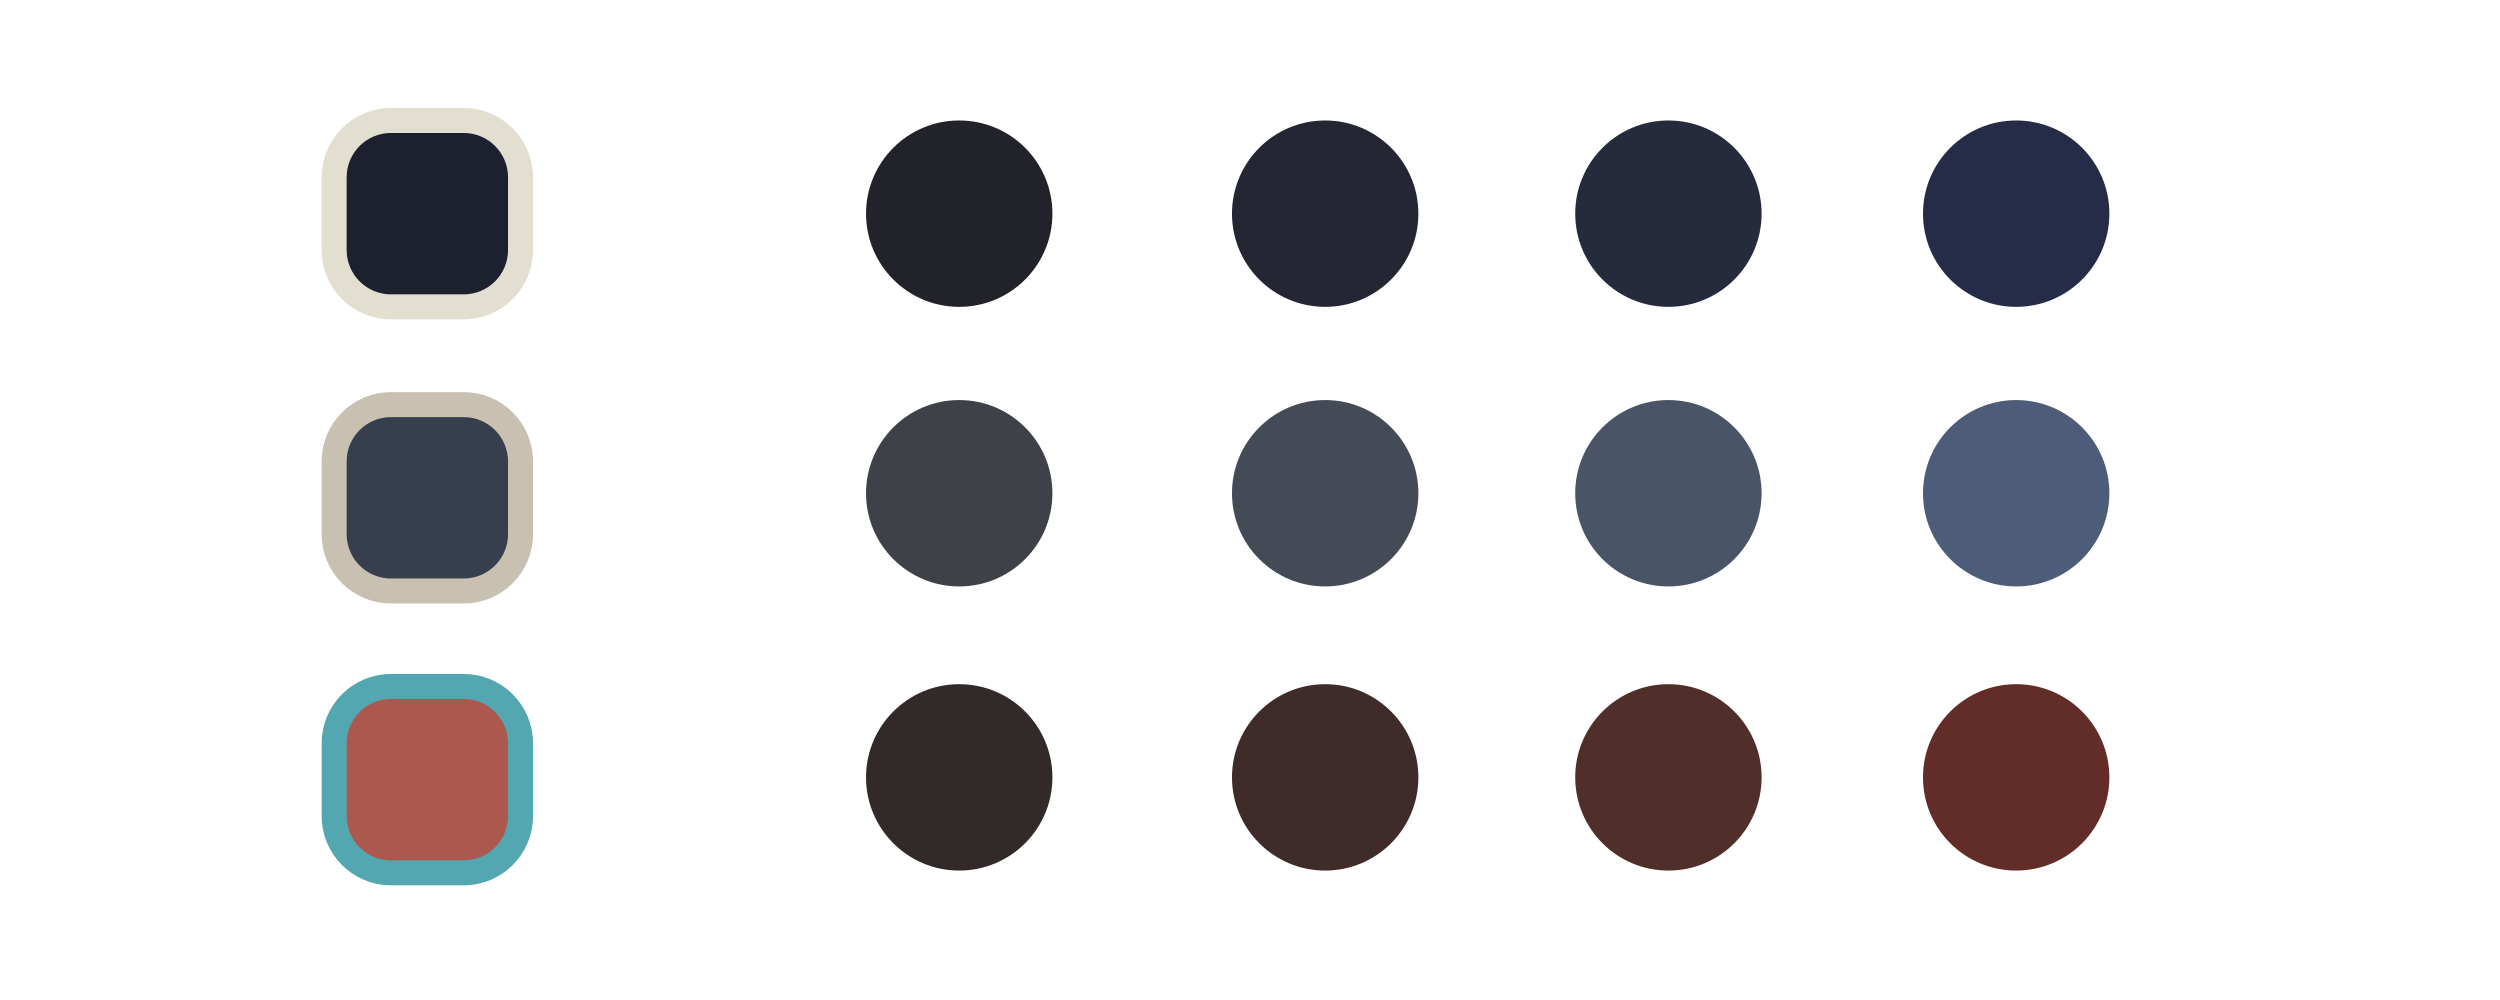
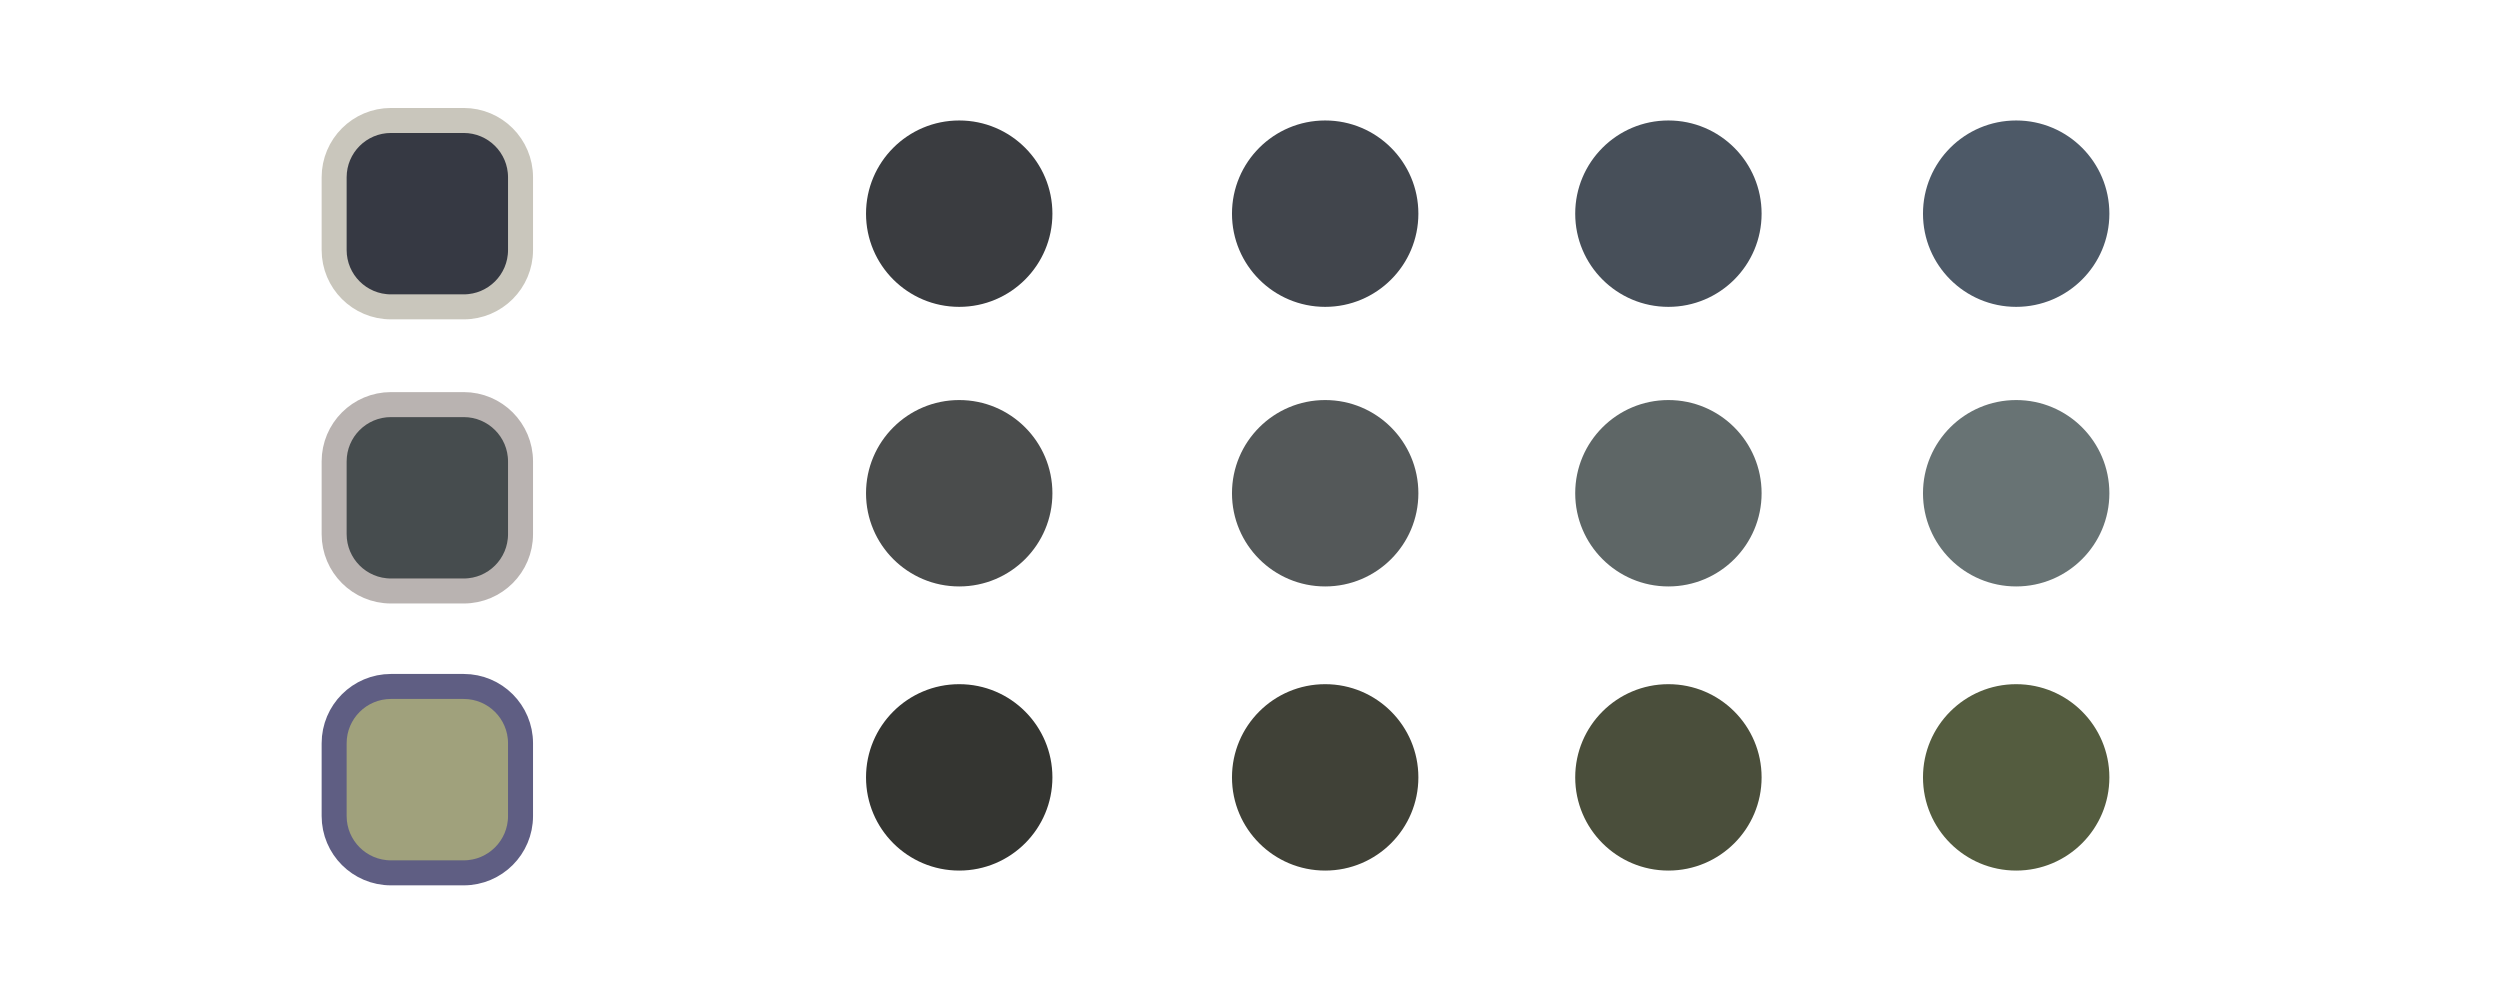
<svg xmlns="http://www.w3.org/2000/svg" width="1000" height="400" viewBox="0 0 264.583 105.833" version="1.1" id="svg1">
  <defs id="defs1" />
  <g id="layer1">
-     <rect style="fill:#1D202E;fill-opacity:1;stroke:#E2DFD1;stroke-width:2.646;stroke-linecap:round;stroke-linejoin:round;stroke-dasharray:none;stroke-opacity:1;paint-order:fill markers stroke" id="rect1" width="19.726" height="19.726" x="35.363" y="12.75" ry="6.014" />
-     <rect style="fill:#373F4E;fill-opacity:1;stroke:#C8C0B1;stroke-width:2.646;stroke-linecap:round;stroke-linejoin:round;stroke-dasharray:none;stroke-opacity:1;paint-order:fill markers stroke" id="rect2" width="19.726" height="19.726" x="35.363" y="42.82" ry="6.014" />
-     <rect style="fill:#AD584F;fill-opacity:1;stroke:#52A7B0;stroke-width:2.646;stroke-linecap:round;stroke-linejoin:round;stroke-dasharray:none;stroke-opacity:1;paint-order:fill markers stroke" id="rect3" width="19.726" height="19.726" x="35.363" y="72.65" ry="6.014" />
-     <rect style="fill:#22232A;fill-opacity:1;stroke:none;stroke-width:2.646;stroke-linecap:round;stroke-linejoin:round;stroke-dasharray:none;stroke-opacity:1;paint-order:fill markers stroke" id="rect4" width="19.726" height="19.726" x="91.654" y="12.75" ry="9.863" />
-     <rect style="fill:#242733;fill-opacity:1;stroke:none;stroke-width:2.646;stroke-linecap:round;stroke-linejoin:round;stroke-dasharray:none;stroke-opacity:1;paint-order:fill markers stroke" id="rect5" width="19.726" height="19.726" x="130.385" y="12.75" ry="9.863" />
-     <rect style="fill:#262A3D;fill-opacity:1;stroke:none;stroke-width:2.646;stroke-linecap:round;stroke-linejoin:round;stroke-dasharray:none;stroke-opacity:1;paint-order:fill markers stroke" id="rect6" width="19.726" height="19.726" x="166.71" y="12.75" ry="9.863" />
-     <rect style="fill:#262C48;fill-opacity:1;stroke:none;stroke-width:2.646;stroke-linecap:round;stroke-linejoin:round;stroke-dasharray:none;stroke-opacity:1;paint-order:fill markers stroke" id="rect7" width="19.726" height="19.726" x="203.516" y="12.75" ry="9.863" />
-     <rect style="fill:#3E4248;fill-opacity:1;stroke:none;stroke-width:2.646;stroke-linecap:round;stroke-linejoin:round;stroke-dasharray:none;stroke-opacity:1;paint-order:fill markers stroke" id="rect8" width="19.726" height="19.726" x="91.654" y="42.339" ry="9.863" />
-     <rect style="fill:#444B57;fill-opacity:1;stroke:none;stroke-width:2.646;stroke-linecap:round;stroke-linejoin:round;stroke-dasharray:none;stroke-opacity:1;paint-order:fill markers stroke" id="rect9" width="19.726" height="19.726" x="130.385" y="42.339" ry="9.863" />
-     <rect style="fill:#495467;fill-opacity:1;stroke:none;stroke-width:2.646;stroke-linecap:round;stroke-linejoin:round;stroke-dasharray:none;stroke-opacity:1;paint-order:fill markers stroke" id="rect10" width="19.726" height="19.726" x="166.71" y="42.339" ry="9.863" />
-     <rect style="fill:#4D5C78;fill-opacity:1;stroke:none;stroke-width:2.646;stroke-linecap:round;stroke-linejoin:round;stroke-dasharray:none;stroke-opacity:1;paint-order:fill markers stroke" id="rect11" width="19.726" height="19.726" x="203.516" y="42.339" ry="9.863" />
-     <rect style="fill:#312A29;fill-opacity:1;stroke:none;stroke-width:2.646;stroke-linecap:round;stroke-linejoin:round;stroke-dasharray:none;stroke-opacity:1;paint-order:fill markers stroke" id="rect12" width="19.726" height="19.726" x="91.654" y="72.409" ry="9.863" />
-     <rect style="fill:#3F2C2A;fill-opacity:1;stroke:none;stroke-width:2.646;stroke-linecap:round;stroke-linejoin:round;stroke-dasharray:none;stroke-opacity:1;paint-order:fill markers stroke" id="rect13" width="19.726" height="19.726" x="130.385" y="72.409" ry="9.863" />
-     <rect style="fill:#502E2A;fill-opacity:1;stroke:none;stroke-width:2.646;stroke-linecap:round;stroke-linejoin:round;stroke-dasharray:none;stroke-opacity:1;paint-order:fill markers stroke" id="rect14" width="19.726" height="19.726" x="166.71" y="72.409" ry="9.863" />
-     <rect style="fill:#622D28;fill-opacity:1;stroke:none;stroke-width:2.646;stroke-linecap:round;stroke-linejoin:round;stroke-dasharray:none;stroke-opacity:1;paint-order:fill markers stroke" id="rect15" width="19.726" height="19.726" x="203.516" y="72.409" ry="9.863" />
+     <rect style="fill:#363943;fill-opacity:1;stroke:#C9C6BC;stroke-width:2.646;stroke-linecap:round;stroke-linejoin:round;stroke-dasharray:none;stroke-opacity:1;paint-order:fill markers stroke" id="rect1" width="19.726" height="19.726" x="35.363" y="12.75" ry="6.014" />
+     <rect style="fill:#464C4E;fill-opacity:1;stroke:#B9B3B1;stroke-width:2.646;stroke-linecap:round;stroke-linejoin:round;stroke-dasharray:none;stroke-opacity:1;paint-order:fill markers stroke" id="rect2" width="19.726" height="19.726" x="35.363" y="42.82" ry="6.014" />
+     <rect style="fill:#A0A17C;fill-opacity:1;stroke:#5F5E83;stroke-width:2.646;stroke-linecap:round;stroke-linejoin:round;stroke-dasharray:none;stroke-opacity:1;paint-order:fill markers stroke" id="rect3" width="19.726" height="19.726" x="35.363" y="72.65" ry="6.014" />
+     <rect style="fill:#3A3C40;fill-opacity:1;stroke:none;stroke-width:2.646;stroke-linecap:round;stroke-linejoin:round;stroke-dasharray:none;stroke-opacity:1;paint-order:fill markers stroke" id="rect4" width="19.726" height="19.726" x="91.654" y="12.75" ry="9.863" />
+     <rect style="fill:#41454C;fill-opacity:1;stroke:none;stroke-width:2.646;stroke-linecap:round;stroke-linejoin:round;stroke-dasharray:none;stroke-opacity:1;paint-order:fill markers stroke" id="rect5" width="19.726" height="19.726" x="130.385" y="12.75" ry="9.863" />
+     <rect style="fill:#474F59;fill-opacity:1;stroke:none;stroke-width:2.646;stroke-linecap:round;stroke-linejoin:round;stroke-dasharray:none;stroke-opacity:1;paint-order:fill markers stroke" id="rect6" width="19.726" height="19.726" x="166.71" y="12.75" ry="9.863" />
+     <rect style="fill:#4D5967;fill-opacity:1;stroke:none;stroke-width:2.646;stroke-linecap:round;stroke-linejoin:round;stroke-dasharray:none;stroke-opacity:1;paint-order:fill markers stroke" id="rect7" width="19.726" height="19.726" x="203.516" y="12.75" ry="9.863" />
+     <rect style="fill:#4A4C4C;fill-opacity:1;stroke:none;stroke-width:2.646;stroke-linecap:round;stroke-linejoin:round;stroke-dasharray:none;stroke-opacity:1;paint-order:fill markers stroke" id="rect8" width="19.726" height="19.726" x="91.654" y="42.339" ry="9.863" />
+     <rect style="fill:#545859;fill-opacity:1;stroke:none;stroke-width:2.646;stroke-linecap:round;stroke-linejoin:round;stroke-dasharray:none;stroke-opacity:1;paint-order:fill markers stroke" id="rect9" width="19.726" height="19.726" x="130.385" y="42.339" ry="9.863" />
+     <rect style="fill:#5E6666;fill-opacity:1;stroke:none;stroke-width:2.646;stroke-linecap:round;stroke-linejoin:round;stroke-dasharray:none;stroke-opacity:1;paint-order:fill markers stroke" id="rect10" width="19.726" height="19.726" x="166.71" y="42.339" ry="9.863" />
+     <rect style="fill:#687374;fill-opacity:1;stroke:none;stroke-width:2.646;stroke-linecap:round;stroke-linejoin:round;stroke-dasharray:none;stroke-opacity:1;paint-order:fill markers stroke" id="rect11" width="19.726" height="19.726" x="203.516" y="42.339" ry="9.863" />
+     <rect style="fill:#343531;fill-opacity:1;stroke:none;stroke-width:2.646;stroke-linecap:round;stroke-linejoin:round;stroke-dasharray:none;stroke-opacity:1;paint-order:fill markers stroke" id="rect12" width="19.726" height="19.726" x="91.654" y="72.409" ry="9.863" />
+     <rect style="fill:#404137;fill-opacity:1;stroke:none;stroke-width:2.646;stroke-linecap:round;stroke-linejoin:round;stroke-dasharray:none;stroke-opacity:1;paint-order:fill markers stroke" id="rect13" width="19.726" height="19.726" x="130.385" y="72.409" ry="9.863" />
+     <rect style="fill:#4A4E3B;fill-opacity:1;stroke:none;stroke-width:2.646;stroke-linecap:round;stroke-linejoin:round;stroke-dasharray:none;stroke-opacity:1;paint-order:fill markers stroke" id="rect14" width="19.726" height="19.726" x="166.71" y="72.409" ry="9.863" />
+     <rect style="fill:#545C3F;fill-opacity:1;stroke:none;stroke-width:2.646;stroke-linecap:round;stroke-linejoin:round;stroke-dasharray:none;stroke-opacity:1;paint-order:fill markers stroke" id="rect15" width="19.726" height="19.726" x="203.516" y="72.409" ry="9.863" />
  </g>
</svg>
